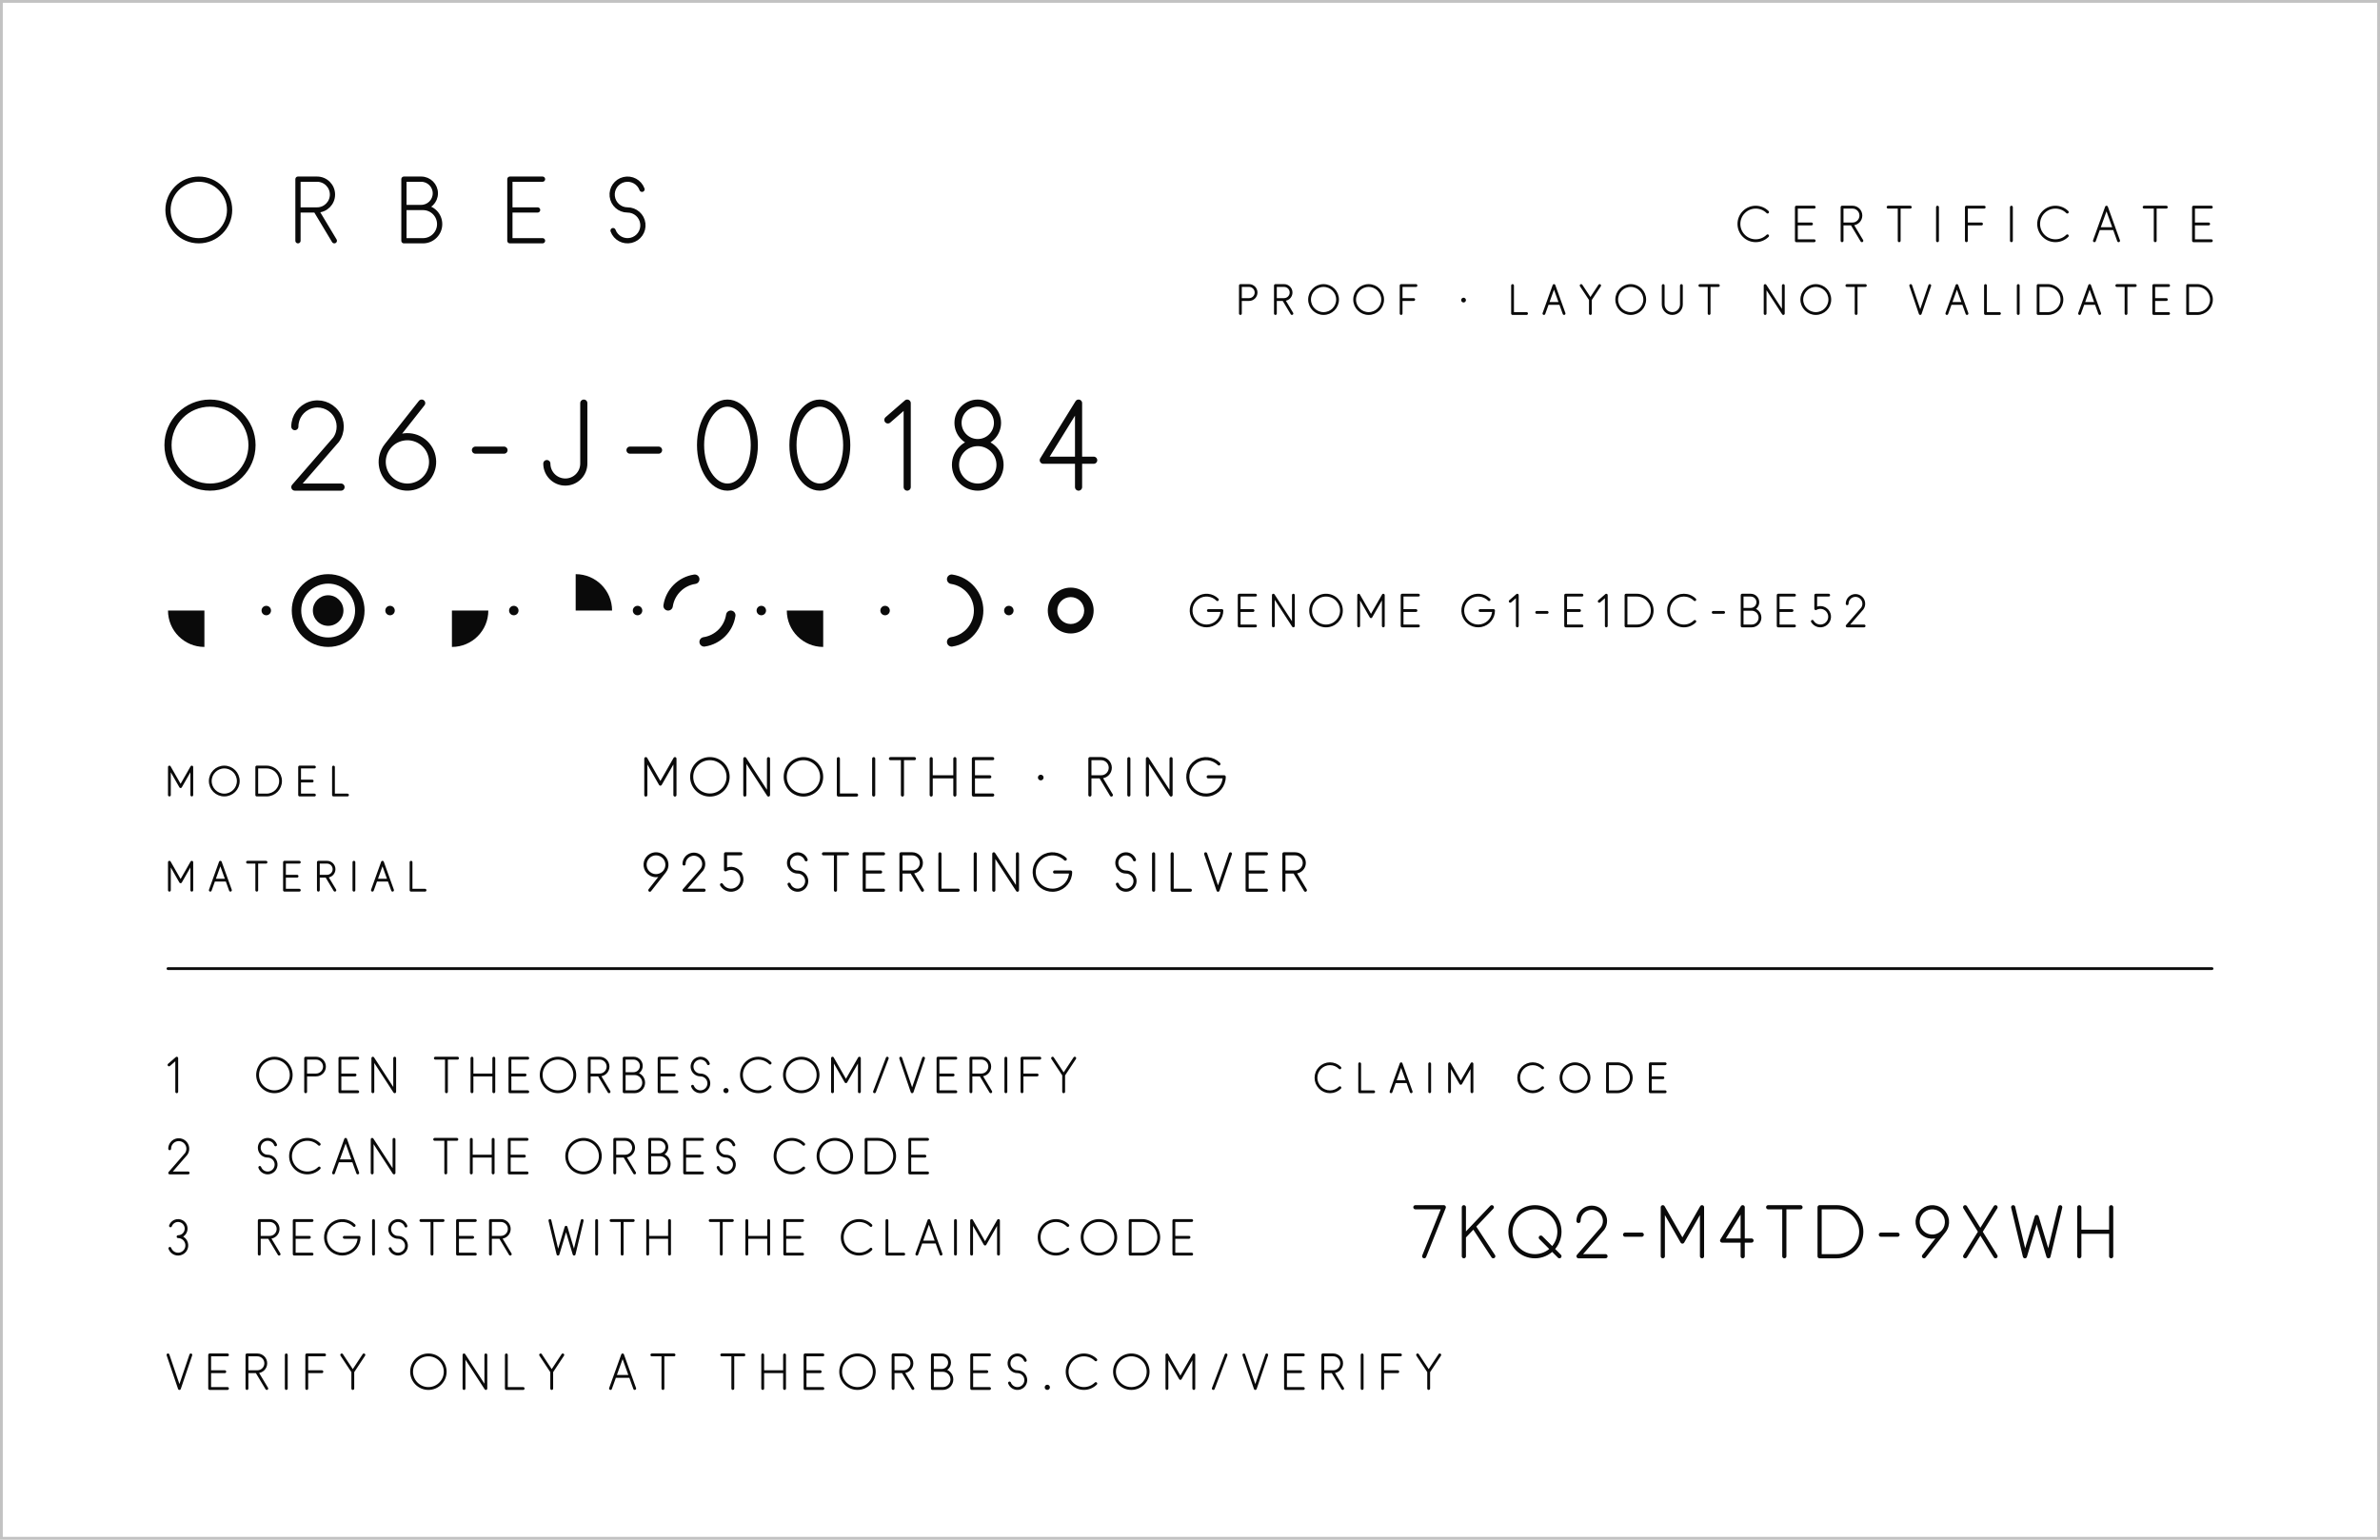
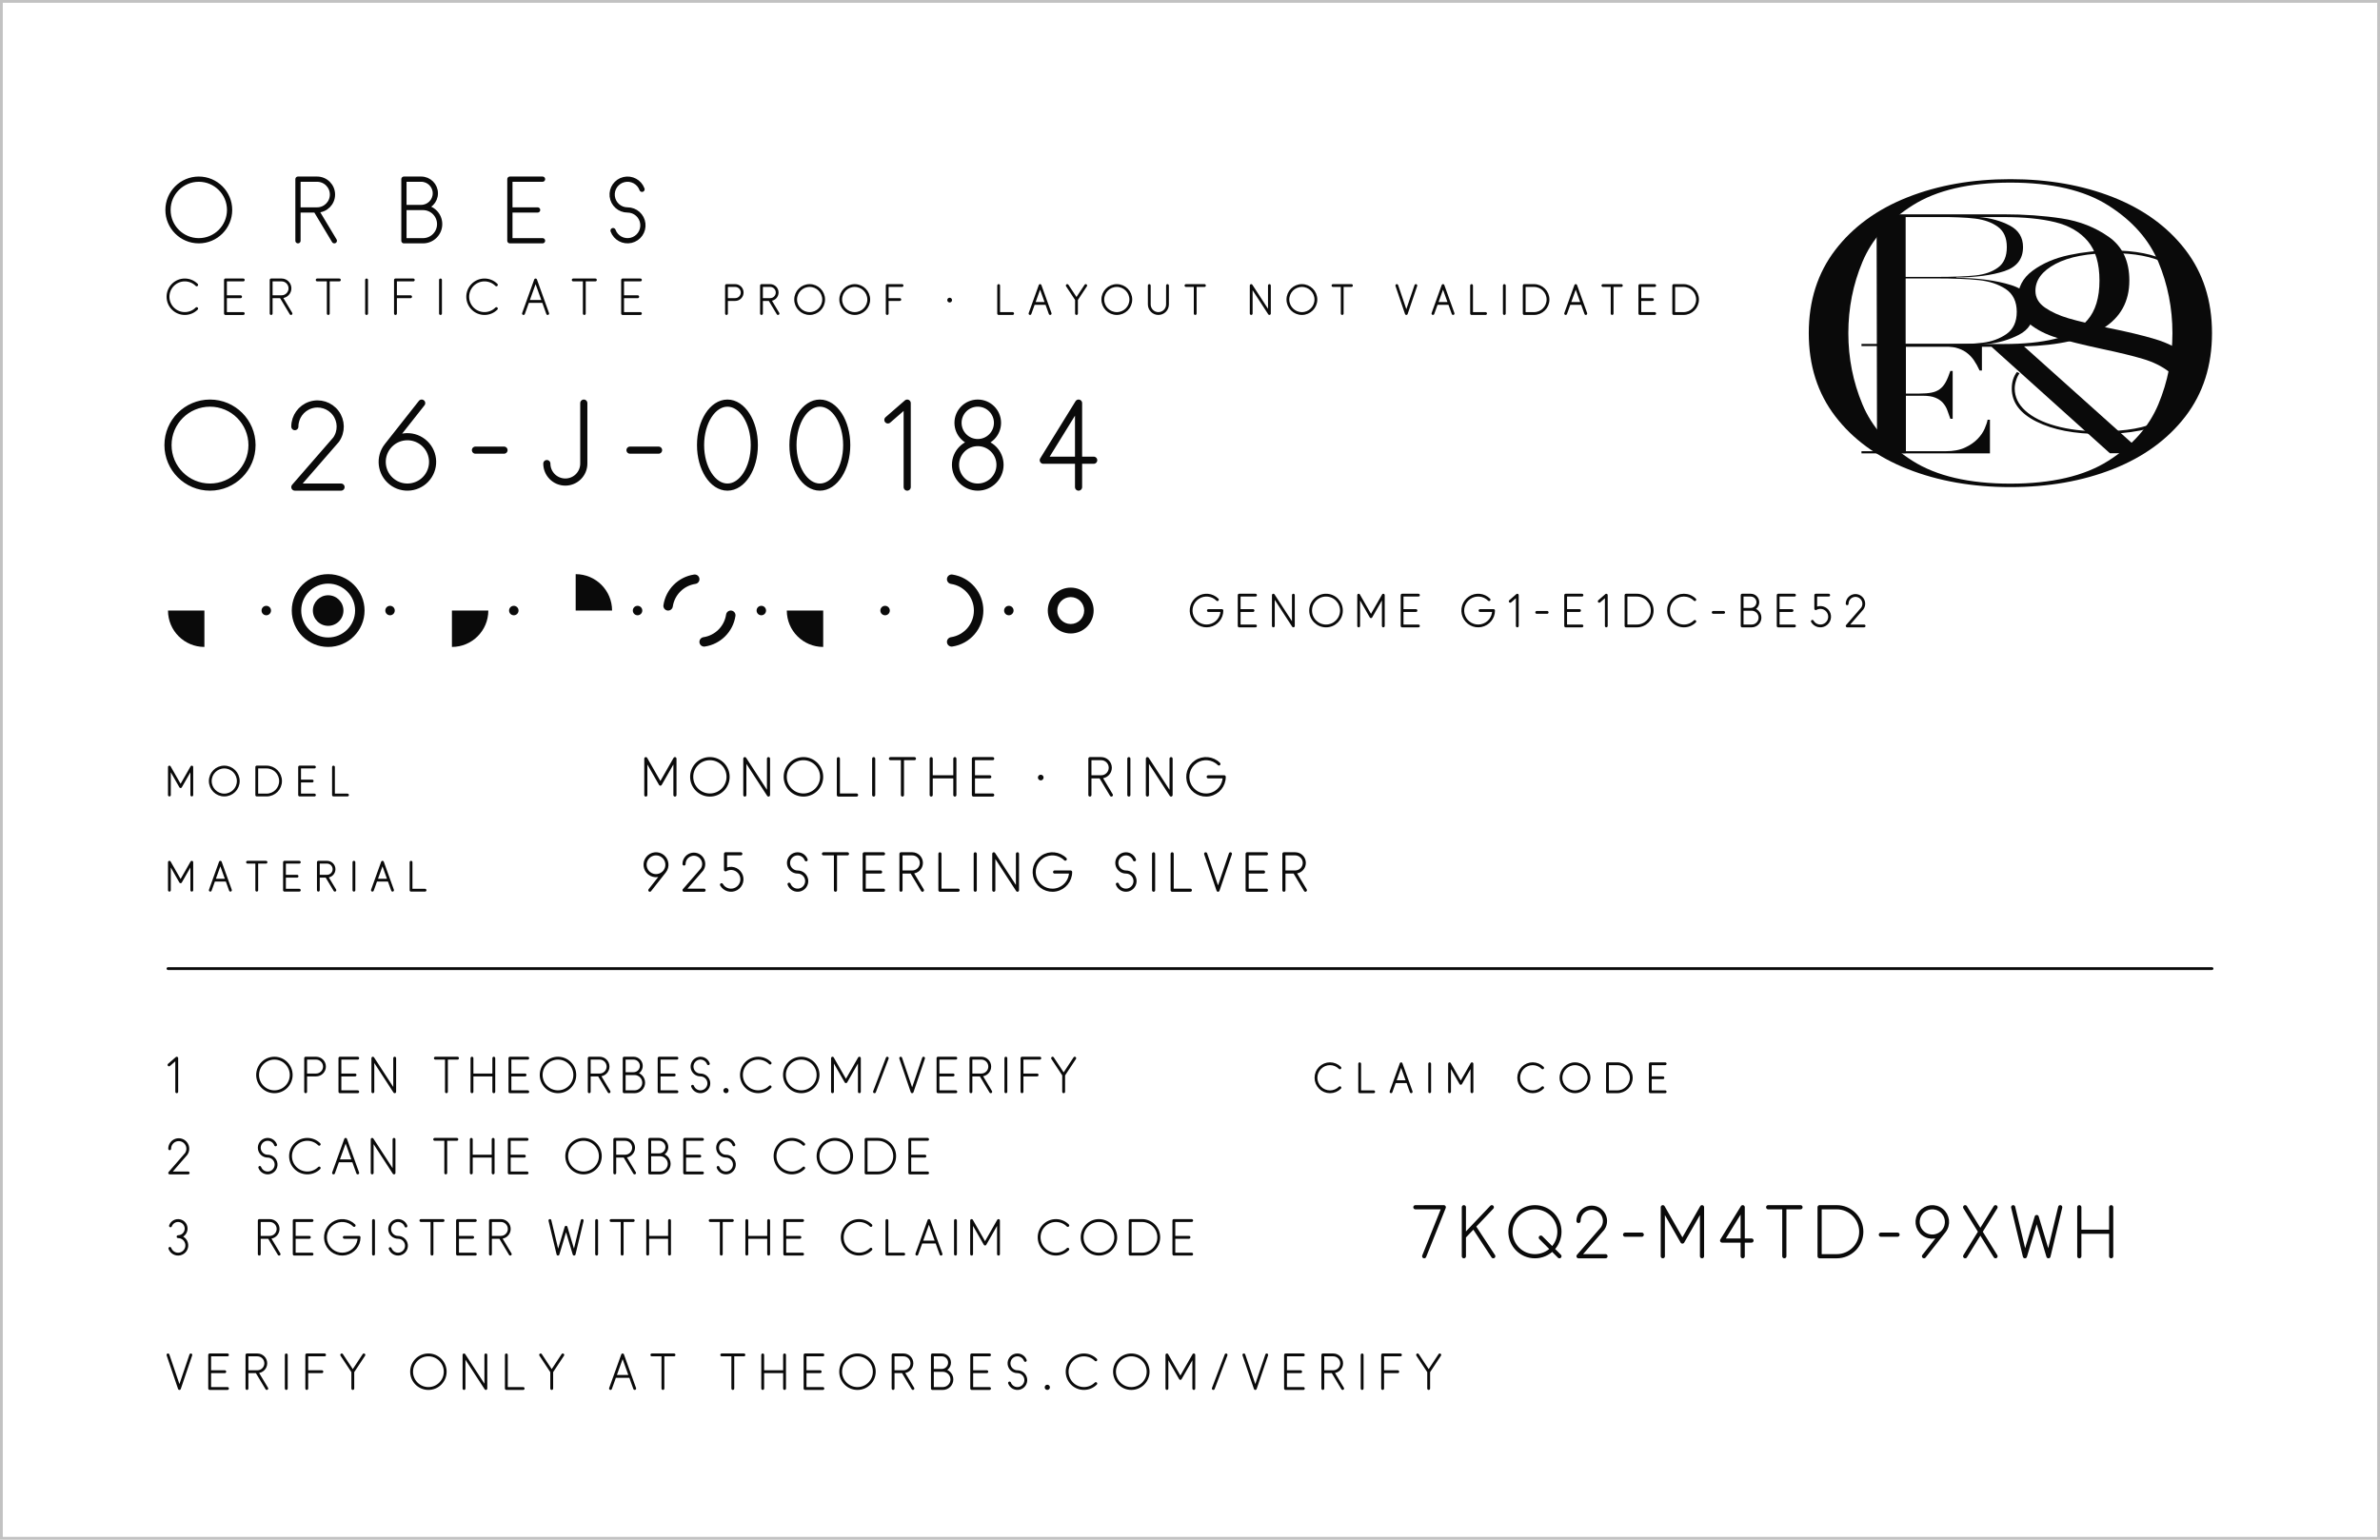
<svg xmlns="http://www.w3.org/2000/svg" width="85mm" height="55mm" viewBox="0 0 85 55">
  <rect data-layer="card" x="0.05" y="0.05" width="84.9" height="54.9" fill="#FFFFFF" stroke="#C2C2C2" stroke-width="0.1" />
  <g data-layer="genome" fill="#0A0A0A" transform="matrix(1.3 0 0 1.3 7.3 21.81)">
    <path d="M0 1A1 1 0 0 1 -1 0L0 0Z" />
    <path d="M1.7 -0.13A0.13 0.13 0 0 1 1.83 0A0.13 0.13 0 0 1 1.7 0.13A0.13 0.13 0 0 1 1.57 0A0.13 0.13 0 0 1 1.7 -0.13Z" />
    <path d="M3.4 -1A1 1 0 0 1 4.4 0A1 1 0 0 1 3.4 1A1 1 0 0 1 2.4 0A1 1 0 0 1 3.4 -1ZM3.4 -0.74A0.74 0.74 0 0 0 2.66 0A0.74 0.74 0 0 0 3.4 0.74A0.74 0.74 0 0 0 4.14 0A0.74 0.74 0 0 0 3.4 -0.74Z" />
    <path d="M3.4 -0.42A0.42 0.42 0 0 1 3.82 0A0.42 0.42 0 0 1 3.4 0.42A0.42 0.42 0 0 1 2.98 0A0.42 0.42 0 0 1 3.4 -0.42Z" />
    <path d="M5.1 -0.13A0.13 0.13 0 0 1 5.23 0A0.13 0.13 0 0 1 5.1 0.13A0.13 0.13 0 0 1 4.97 0A0.13 0.13 0 0 1 5.1 -0.13Z" />
    <path d="M7.8 0A1 1 0 0 1 6.8 1L6.8 0Z" />
    <path d="M8.5 -0.13A0.13 0.13 0 0 1 8.63 0A0.13 0.13 0 0 1 8.5 0.13A0.13 0.13 0 0 1 8.37 0A0.13 0.13 0 0 1 8.5 -0.13Z" />
    <path d="M10.2 -1A1 1 0 0 1 11.2 0L10.2 0Z" />
    <path d="M11.9 -0.13A0.13 0.13 0 0 1 12.03 0A0.13 0.13 0 0 1 11.9 0.13A0.13 0.13 0 0 1 11.77 0A0.13 0.13 0 0 1 11.9 -0.13Z" />
    <path d="M14.589 0.149A1 1 0 0 1 13.749 0.989A0.13 0.13 0 0 1 13.601 0.88A0.13 0.13 0 0 1 13.711 0.732A0.74 0.74 0 0 0 14.332 0.111A0.13 0.13 0 0 1 14.48 0.001A0.13 0.13 0 0 1 14.589 0.149Z" />
    <path d="M12.611 -0.149A1 1 0 0 1 13.451 -0.989A0.13 0.13 0 0 1 13.599 -0.88A0.13 0.13 0 0 1 13.489 -0.732A0.74 0.74 0 0 0 12.868 -0.111A0.13 0.13 0 0 1 12.72 -0.001A0.13 0.13 0 0 1 12.611 -0.149Z" />
    <path d="M15.3 -0.13A0.13 0.13 0 0 1 15.43 0A0.13 0.13 0 0 1 15.3 0.13A0.13 0.13 0 0 1 15.17 0A0.13 0.13 0 0 1 15.3 -0.13Z" />
    <path d="M17 1A1 1 0 0 1 16 0L17 0Z" />
    <path d="M18.7 -0.13A0.13 0.13 0 0 1 18.83 0A0.13 0.13 0 0 1 18.7 0.13A0.13 0.13 0 0 1 18.57 0A0.13 0.13 0 0 1 18.7 -0.13Z" />
    <path d="M20.549 -0.989A1 1 0 0 1 21.4 0A1 1 0 0 1 20.549 0.989A0.13 0.13 0 0 1 20.401 0.88A0.13 0.13 0 0 1 20.511 0.732A0.74 0.74 0 0 0 21.14 0A0.74 0.74 0 0 0 20.511 -0.732A0.13 0.13 0 0 1 20.401 -0.88A0.13 0.13 0 0 1 20.549 -0.989Z" />
    <path d="M22.1 -0.13A0.13 0.13 0 0 1 22.23 0A0.13 0.13 0 0 1 22.1 0.13A0.13 0.13 0 0 1 21.97 0A0.13 0.13 0 0 1 22.1 -0.13Z" />
    <path d="M23.8 -0.63A0.63 0.63 0 0 1 24.43 0A0.63 0.63 0 0 1 23.8 0.63A0.63 0.63 0 0 1 23.17 0A0.63 0.63 0 0 1 23.8 -0.63ZM23.8 -0.37A0.37 0.37 0 0 0 23.43 0A0.37 0.37 0 0 0 23.8 0.37A0.37 0.37 0 0 0 24.17 0A0.37 0.37 0 0 0 23.8 -0.37Z" />
  </g>
+   <g data-layer="monogram" fill="#0A0A0A">
+     <path d="M68.131 16.755C67.041 16.324 66.179 15.697 65.547 14.873C64.914 14.048 64.599 13.057 64.599 11.9C64.599 10.743 64.915 9.752 65.547 8.927C66.179 8.103 67.041 7.476 68.131 7.045C69.221 6.615 70.444 6.4 71.799 6.4C73.154 6.4 74.377 6.615 75.468 7.045C76.558 7.476 77.419 8.103 78.052 8.927C78.684 9.752 79 10.743 79 11.9C79 13.057 78.684 14.048 78.052 14.873C77.419 15.697 76.558 16.324 75.468 16.755C74.377 17.185 73.154 17.4 71.799 17.4C70.444 17.4 69.221 17.185 68.131 16.755ZM75.293 16.463C76.151 15.92 76.748 15.247 77.084 14.443C77.419 13.639 77.587 12.791 77.587 11.9C77.587 11.009 77.419 10.161 77.084 9.357C76.748 8.554 76.151 7.88 75.293 7.337C74.435 6.794 73.27 6.523 71.799 6.523C70.328 6.523 69.163 6.794 68.305 7.337C67.447 7.88 66.85 8.554 66.515 9.357C66.179 10.161 66.012 11.009 66.012 11.9C66.012 12.791 66.179 13.639 66.515 14.443C66.85 15.247 67.447 15.92 68.305 16.463C69.163 17.006 70.328 17.277 71.799 17.277C73.27 17.277 74.435 17.006 75.293 16.463Z" />
+     <path d="M75.352 16.19L71.125 12.387L68.059 12.387L68.059 16.19L67.037 16.19L67.021 7.656L71.558 7.656C72.301 7.656 72.993 7.705 73.633 7.803C74.273 7.9 74.835 8.122 75.321 8.467C75.806 8.812 76.048 9.331 76.048 10.021C76.048 11.517 74.794 12.301 72.286 12.374L76.544 16.19L75.352 16.19ZM68.059 7.754L68.059 12.289L71.559 12.289C72.281 12.289 72.89 12.228 73.386 12.106C73.882 11.984 74.271 11.759 74.555 11.43C74.839 11.101 74.981 10.631 74.981 10.022C74.981 9.412 74.841 8.943 74.563 8.614C74.284 8.285 73.897 8.059 73.401 7.937C72.906 7.815 72.292 7.754 71.559 7.754L68.059 7.754Z" />
+     <path d="M69.863 9.925C70.63 9.93 71.283 10.015 71.819 10.182C72.356 10.348 72.624 10.667 72.624 11.137C72.624 11.506 72.451 11.78 72.105 11.959C71.759 12.139 71.376 12.25 70.958 12.292C70.54 12.335 70.082 12.356 69.586 12.356L67.24 12.356L67.24 7.695L69.179 7.695C69.773 7.695 70.277 7.714 70.689 7.752C71.102 7.79 71.465 7.892 71.78 8.058C72.094 8.224 72.251 8.481 72.251 8.827C72.251 9.253 72.029 9.539 71.585 9.686C71.14 9.832 70.566 9.908 69.863 9.912L69.863 9.925ZM67.837 7.748L67.837 9.892L69.153 9.892C69.759 9.892 70.226 9.874 70.555 9.839C70.884 9.803 71.153 9.709 71.36 9.556C71.568 9.403 71.672 9.16 71.672 8.827C71.672 8.494 71.565 8.257 71.351 8.101C71.138 7.946 70.867 7.848 70.538 7.808C70.209 7.768 69.767 7.749 69.213 7.749L67.837 7.749ZM69.586 12.302C70.076 12.302 70.485 12.283 70.811 12.243C71.137 12.203 71.421 12.098 71.663 11.93C71.905 11.761 72.027 11.497 72.027 11.138C72.027 10.778 71.895 10.499 71.633 10.325C71.37 10.152 71.049 10.046 70.668 10.006C70.287 9.966 69.782 9.946 69.153 9.946L67.837 9.946L67.837 12.303L69.586 12.303Z" />
+     <path d="M66.481 16.118L67.316 16.118L67.316 12.363L66.481 12.363L66.481 12.286L70.783 12.286L70.783 13.236L70.7 13.236C70.635 13.093 70.565 12.968 70.49 12.86C70.414 12.752 70.324 12.66 70.219 12.585C70.114 12.51 69.988 12.455 69.843 12.418C69.698 12.381 69.522 12.363 69.317 12.363L68.068 12.363L68.068 14.059L68.557 14.059C68.722 14.059 68.863 14.048 68.978 14.026C69.094 14.005 69.193 13.963 69.275 13.903C69.358 13.843 69.428 13.76 69.486 13.656C69.544 13.552 69.6 13.417 69.655 13.252L69.738 13.252L69.738 14.96L69.655 14.96C69.62 14.854 69.584 14.751 69.546 14.652C69.509 14.553 69.456 14.466 69.388 14.389C69.32 14.312 69.23 14.251 69.117 14.205C69.004 14.159 68.858 14.137 68.677 14.137L68.068 14.137L68.068 16.118L69.49 16.118C69.765 16.118 69.995 16.075 70.178 15.989C70.361 15.904 70.51 15.801 70.625 15.682C70.741 15.563 70.826 15.439 70.881 15.311C70.936 15.183 70.972 15.077 70.986 14.993L71.069 14.993L71.069 16.196L66.481 16.196L66.481 16.119Z" />
+     <path d="M72.734 15.062C72.144 14.768 71.849 14.374 71.849 13.881C71.849 13.647 71.91 13.449 72.034 13.287L72.126 13.335C72.073 13.408 72.031 13.495 72.001 13.596C71.97 13.697 71.954 13.792 71.954 13.88C71.954 14.179 72.082 14.444 72.337 14.674C72.593 14.905 72.952 15.084 73.414 15.213C73.876 15.343 74.411 15.407 75.019 15.407C75.943 15.407 76.643 15.28 77.119 15.025C77.594 14.771 77.832 14.434 77.832 14.014C77.832 13.715 77.707 13.468 77.456 13.274C77.205 13.08 76.897 12.929 76.531 12.82C76.166 12.711 75.675 12.592 75.059 12.462C74.389 12.317 73.859 12.186 73.467 12.069C73.075 11.951 72.742 11.782 72.47 11.559C72.196 11.337 72.06 11.052 72.06 10.705C72.06 10.277 72.239 9.931 72.595 9.669C72.952 9.406 73.386 9.22 73.897 9.111C74.407 9.002 74.918 8.948 75.429 8.948C76.256 8.948 76.921 9.079 77.423 9.341C77.925 9.604 78.176 9.957 78.176 10.402C78.176 10.628 78.128 10.81 78.031 10.947L77.926 10.898C78.022 10.777 78.071 10.612 78.071 10.402C78.071 9.989 77.833 9.66 77.357 9.414C76.882 9.168 76.243 9.044 75.442 9.044C74.57 9.044 73.894 9.171 73.414 9.426C72.934 9.68 72.694 10.002 72.694 10.389C72.694 10.631 72.808 10.831 73.037 10.989C73.266 11.146 73.546 11.274 73.876 11.371C74.207 11.468 74.676 11.581 75.283 11.71C75.97 11.848 76.533 11.983 76.974 12.116C77.414 12.249 77.786 12.437 78.09 12.679C78.394 12.922 78.545 13.237 78.545 13.625C78.545 14.223 78.215 14.685 77.555 15.012C76.894 15.34 76.053 15.503 75.032 15.503C74.089 15.503 73.323 15.356 72.733 15.061Z" />
+   </g>
  <g data-layer="lettering" fill="none" stroke="#0A0A0A" stroke-linecap="round" stroke-linejoin="round">
    <path stroke-width="0.187" d="M6 7.5A1.1 1.1 0 0 1 7.1 6.4A1.1 1.1 0 0 1 8.2 7.5A1.1 1.1 0 0 1 7.1 8.6A1.1 1.1 0 0 1 6 7.5M10.642 8.6L10.642 6.4L11.324 6.4A0.55 0.55 0 0 1 11.874 6.95A0.55 0.55 0 0 1 11.324 7.5L10.642 7.5M11.28 7.5L11.94 8.6M14.426 8.6L14.426 6.4L15.042 6.4A0.506 0.506 0 0 1 15.548 6.906A0.506 0.506 0 0 1 15.042 7.412L14.426 7.412M14.426 7.412L15.108 7.412A0.594 0.594 0 0 1 15.702 8.006A0.594 0.594 0 0 1 15.108 8.6L14.426 8.6M19.376 6.4L18.21 6.4L18.21 8.6L19.376 8.6M18.21 7.5L19.2 7.5M22.929 6.762A0.55 0.55 0 0 0 22.285 6.415A0.55 0.55 0 0 0 21.866 7.014A0.55 0.55 0 0 0 22.412 7.5A0.55 0.55 0 0 1 22.958 7.986A0.55 0.55 0 0 1 22.539 8.585A0.55 0.55 0 0 1 21.895 8.238" />
-     <path stroke-width="0.102" d="M63.128 7.576A0.6 0.6 0 0 0 62.28 7.576A0.6 0.6 0 0 0 62.28 8.424A0.6 0.6 0 0 0 63.128 8.424M64.792 7.4L64.156 7.4L64.156 8.6L64.792 8.6M64.156 8L64.696 8M65.788 8.6L65.788 7.4L66.16 7.4A0.3 0.3 0 0 1 66.46 7.7A0.3 0.3 0 0 1 66.16 8L65.788 8M66.136 8L66.496 8.6M67.432 7.4L68.224 7.4M67.828 7.4L67.828 8.6M69.196 7.4L69.196 8.6M70.864 7.4L70.228 7.4L70.228 8.6M70.228 8L70.768 8M71.836 7.4L71.836 8.6M73.832 7.576A0.6 0.6 0 0 0 72.984 7.576A0.6 0.6 0 0 0 72.984 8.424A0.6 0.6 0 0 0 73.832 8.424M74.8 8.6L75.232 7.4L75.664 8.6M74.956 8.168L75.508 8.168M76.576 7.4L77.368 7.4M76.972 7.4L76.972 8.6M78.976 7.4L78.34 7.4L78.34 8.6L78.976 8.6M78.34 8L78.88 8" />
-     <path stroke-width="0.1" d="M44.3 11.2L44.3 10.2L44.61 10.2A0.25 0.25 0 0 1 44.86 10.45A0.25 0.25 0 0 1 44.61 10.7L44.3 10.7M45.55 11.2L45.55 10.2L45.86 10.2A0.25 0.25 0 0 1 46.11 10.45A0.25 0.25 0 0 1 45.86 10.7L45.55 10.7M45.84 10.7L46.14 11.2M46.77 10.7A0.5 0.5 0 0 1 47.27 10.2A0.5 0.5 0 0 1 47.77 10.7A0.5 0.5 0 0 1 47.27 11.2A0.5 0.5 0 0 1 46.77 10.7M48.38 10.7A0.5 0.5 0 0 1 48.88 10.2A0.5 0.5 0 0 1 49.38 10.7A0.5 0.5 0 0 1 48.88 11.2A0.5 0.5 0 0 1 48.38 10.7M50.57 10.2L50.04 10.2L50.04 11.2M50.04 10.7L50.49 10.7M52.235 10.72A0.035 0.035 0 0 1 52.27 10.685A0.035 0.035 0 0 1 52.305 10.72A0.035 0.035 0 0 1 52.27 10.755A0.035 0.035 0 0 1 52.235 10.72M54.02 10.2L54.02 11.2L54.52 11.2M55.14 11.2L55.5 10.2L55.86 11.2M55.27 10.84L55.73 10.84M56.47 10.2L56.8 10.7L57.13 10.2M56.8 10.7L56.8 11.2M57.74 10.7A0.5 0.5 0 0 1 58.24 10.2A0.5 0.5 0 0 1 58.74 10.7A0.5 0.5 0 0 1 58.24 11.2A0.5 0.5 0 0 1 57.74 10.7M59.4 10.2L59.4 10.875A0.325 0.325 0 0 0 59.725 11.2A0.325 0.325 0 0 0 60.05 10.875L60.05 10.2M60.71 10.2L61.37 10.2M61.04 10.2L61.04 11.2M63.04 11.2L63.04 10.2L63.69 11.2L63.69 10.2M64.35 10.7A0.5 0.5 0 0 1 64.85 10.2A0.5 0.5 0 0 1 65.35 10.7A0.5 0.5 0 0 1 64.85 11.2A0.5 0.5 0 0 1 64.35 10.7M65.96 10.2L66.62 10.2M66.29 10.2L66.29 11.2M68.24 10.2L68.58 11.2L68.92 10.2M69.53 11.2L69.89 10.2L70.25 11.2M69.66 10.84L70.12 10.84M70.91 10.2L70.91 11.2L71.41 11.2M72.08 10.2L72.08 11.2M72.79 10.2L72.79 11.2L73.14 11.2A0.5 0.5 0 0 0 73.64 10.7A0.5 0.5 0 0 0 73.14 10.2ZM74.27 11.2L74.63 10.2L74.99 11.2M74.4 10.84L74.86 10.84M75.6 10.2L76.26 10.2M75.93 10.2L75.93 11.2M77.45 10.2L76.92 10.2L76.92 11.2L77.45 11.2M76.92 10.7L77.37 10.7M78.13 10.2L78.13 11.2L78.48 11.2A0.5 0.5 0 0 0 78.98 10.7A0.5 0.5 0 0 0 78.48 10.2Z" />
+     <path stroke-width="0.102" d="M7.024 10.176A0.6 0.6 0 0 0 6.176 10.176A0.6 0.6 0 0 0 6.176 11.024A0.6 0.6 0 0 0 7.024 11.024M8.688 10L8.052 10L8.052 11.2L8.688 11.2M8.052 10.6L8.592 10.6M9.684 11.2L9.684 10L10.056 10A0.3 0.3 0 0 1 10.356 10.3A0.3 0.3 0 0 1 10.056 10.6L9.684 10.6M10.032 10.6L10.392 11.2M11.328 10L12.12 10M11.724 10L11.724 11.2M13.092 10L13.092 11.2M14.76 10L14.124 10L14.124 11.2M14.124 10.6L14.664 10.6M15.732 10L15.732 11.2M17.728 10.176A0.6 0.6 0 0 0 16.88 10.176A0.6 0.6 0 0 0 16.88 11.024A0.6 0.6 0 0 0 17.728 11.024M18.696 11.2L19.128 10L19.56 11.2M18.852 10.768L19.404 10.768M20.472 10L21.264 10M20.868 10L20.868 11.2M22.872 10L22.236 10L22.236 11.2L22.872 11.2M22.236 10.6L22.776 10.6" />
+     <path stroke-width="0.1" d="M25.946 11.2L25.946 10.2L26.256 10.2A0.25 0.25 0 0 1 26.506 10.45A0.25 0.25 0 0 1 26.256 10.7L25.946 10.7M27.196 11.2L27.196 10.2L27.506 10.2A0.25 0.25 0 0 1 27.756 10.45A0.25 0.25 0 0 1 27.506 10.7L27.196 10.7M27.486 10.7L27.786 11.2M28.416 10.7A0.5 0.5 0 0 1 28.916 10.2A0.5 0.5 0 0 1 29.416 10.7A0.5 0.5 0 0 1 28.916 11.2A0.5 0.5 0 0 1 28.416 10.7M30.026 10.7A0.5 0.5 0 0 1 30.526 10.2A0.5 0.5 0 0 1 31.026 10.7A0.5 0.5 0 0 1 30.526 11.2A0.5 0.5 0 0 1 30.026 10.7M32.216 10.2L31.686 10.2L31.686 11.2M31.686 10.7L32.136 10.7M33.881 10.72A0.035 0.035 0 0 1 33.916 10.685A0.035 0.035 0 0 1 33.951 10.72A0.035 0.035 0 0 1 33.916 10.755A0.035 0.035 0 0 1 33.881 10.72M35.666 10.2L35.666 11.2L36.166 11.2M36.786 11.2L37.146 10.2L37.506 11.2M36.916 10.84L37.376 10.84M38.116 10.2L38.446 10.7L38.776 10.2M38.446 10.7L38.446 11.2M39.386 10.7A0.5 0.5 0 0 1 39.886 10.2A0.5 0.5 0 0 1 40.386 10.7A0.5 0.5 0 0 1 39.886 11.2A0.5 0.5 0 0 1 39.386 10.7M41.046 10.2L41.046 10.875A0.325 0.325 0 0 0 41.371 11.2A0.325 0.325 0 0 0 41.696 10.875L41.696 10.2M42.356 10.2L43.016 10.2M42.686 10.2L42.686 11.2M44.686 11.2L44.686 10.2L45.336 11.2L45.336 10.2M45.996 10.7A0.5 0.5 0 0 1 46.496 10.2A0.5 0.5 0 0 1 46.996 10.7A0.5 0.5 0 0 1 46.496 11.2A0.5 0.5 0 0 1 45.996 10.7M47.606 10.2L48.266 10.2M47.936 10.2L47.936 11.2M49.886 10.2L50.226 11.2L50.566 10.2M51.176 11.2L51.536 10.2L51.896 11.2M51.306 10.84L51.766 10.84M52.556 10.2L52.556 11.2L53.056 11.2M53.726 10.2L53.726 11.2M54.436 10.2L54.436 11.2L54.786 11.2A0.5 0.5 0 0 0 55.286 10.7A0.5 0.5 0 0 0 54.786 10.2ZM55.916 11.2L56.276 10.2L56.636 11.2M56.046 10.84L56.506 10.84M57.246 10.2L57.906 10.2M57.576 10.2L57.576 11.2M59.096 10.2L58.566 10.2L58.566 11.2L59.096 11.2M58.566 10.7L59.016 10.7M59.776 10.2L59.776 11.2L60.126 11.2A0.5 0.5 0 0 0 60.626 10.7A0.5 0.5 0 0 0 60.126 10.2Z" />
    <path stroke-width="0.255" d="M6 15.9A1.5 1.5 0 0 1 7.5 14.4A1.5 1.5 0 0 1 9 15.9A1.5 1.5 0 0 1 7.5 17.4A1.5 1.5 0 0 1 6 15.9M10.53 15.24A0.81 0.81 0 0 1 11.085 14.471A0.81 0.81 0 0 1 11.99 14.756A0.81 0.81 0 0 1 12.004 15.705L10.53 17.4L12.18 17.4M15.06 14.4L13.843 15.943A0.9 0.9 0 0 0 13.993 17.207A0.9 0.9 0 0 0 15.257 17.057A0.9 0.9 0 0 0 15.107 15.793A0.9 0.9 0 0 0 13.843 15.943M16.98 16.08L18 16.08M20.85 14.4L20.85 16.56A0.66 0.66 0 0 1 20.19 17.22A0.66 0.66 0 0 1 19.53 16.56M22.5 16.08L23.52 16.08M25.02 15.9A0.96 1.5 0 0 1 25.98 14.4A0.96 1.5 0 0 1 26.94 15.9A0.96 1.5 0 0 1 25.98 17.4A0.96 1.5 0 0 1 25.02 15.9M28.32 15.9A0.96 1.5 0 0 1 29.28 14.4A0.96 1.5 0 0 1 30.24 15.9A0.96 1.5 0 0 1 29.28 17.4A0.96 1.5 0 0 1 28.32 15.9M31.71 15L32.4 14.4L32.4 17.4M34.215 15.105A0.705 0.705 0 0 1 34.92 14.4A0.705 0.705 0 0 1 35.625 15.105A0.705 0.705 0 0 1 34.92 15.81A0.705 0.705 0 0 1 34.215 15.105M34.125 16.605A0.795 0.795 0 0 1 34.92 15.81A0.795 0.795 0 0 1 35.715 16.605A0.795 0.795 0 0 1 34.92 17.4A0.795 0.795 0 0 1 34.125 16.605M38.52 17.4L38.52 14.4L37.26 16.44L39.06 16.44" />
    <path stroke-width="0.1" d="M43.479 21.421A0.55 0.55 0 0 0 42.784 21.353A0.55 0.55 0 0 0 42.582 22.02A0.55 0.55 0 0 0 43.197 22.349A0.55 0.55 0 0 0 43.64 21.81L43.156 21.81M44.839 21.26L44.256 21.26L44.256 22.36L44.839 22.36M44.256 21.81L44.751 21.81M45.477 22.36L45.477 21.26L46.192 22.36L46.192 21.26M46.808 21.81A0.55 0.55 0 0 1 47.358 21.26A0.55 0.55 0 0 1 47.908 21.81A0.55 0.55 0 0 1 47.358 22.36A0.55 0.55 0 0 1 46.808 21.81M48.524 22.36L48.524 21.26L48.964 22.03L49.404 21.26L49.404 22.36M50.658 21.26L50.075 21.26L50.075 22.36L50.658 22.36M50.075 21.81L50.57 21.81M53.181 21.421A0.55 0.55 0 0 0 52.486 21.353A0.55 0.55 0 0 0 52.284 22.02A0.55 0.55 0 0 0 52.899 22.349A0.55 0.55 0 0 0 53.342 21.81L52.858 21.81M53.936 21.48L54.189 21.26L54.189 22.36M54.882 21.876L55.256 21.876M56.499 21.26L55.916 21.26L55.916 22.36L56.499 22.36M55.916 21.81L56.411 21.81M57.115 21.48L57.368 21.26L57.368 22.36M58.072 21.26L58.072 22.36L58.457 22.36A0.55 0.55 0 0 0 59.007 21.81A0.55 0.55 0 0 0 58.457 21.26ZM60.529 21.421A0.55 0.55 0 0 0 59.751 21.421A0.55 0.55 0 0 0 59.751 22.199A0.55 0.55 0 0 0 60.529 22.199M61.185 21.876L61.559 21.876M62.219 22.36L62.219 21.26L62.527 21.26A0.253 0.253 0 0 1 62.78 21.513A0.253 0.253 0 0 1 62.527 21.766L62.219 21.766M62.219 21.766L62.56 21.766A0.297 0.297 0 0 1 62.857 22.063A0.297 0.297 0 0 1 62.56 22.36L62.219 22.36M64.089 21.26L63.506 21.26L63.506 22.36L64.089 22.36M63.506 21.81L64.001 21.81M65.31 21.26L64.848 21.26L64.848 21.744A0.33 0.33 0 0 1 65.299 21.865A0.33 0.33 0 0 1 65.178 22.316A0.33 0.33 0 0 1 64.727 22.195M65.97 21.568A0.297 0.297 0 0 1 66.174 21.286A0.297 0.297 0 0 1 66.505 21.391A0.297 0.297 0 0 1 66.51 21.738L65.97 22.36L66.575 22.36" />
    <path stroke-width="0.1" d="M6.05 28.4L6.05 27.4L6.45 28.1L6.85 27.4L6.85 28.4M7.51 27.9A0.5 0.5 0 0 1 8.01 27.4A0.5 0.5 0 0 1 8.51 27.9A0.5 0.5 0 0 1 8.01 28.4A0.5 0.5 0 0 1 7.51 27.9M9.17 27.4L9.17 28.4L9.52 28.4A0.5 0.5 0 0 0 10.02 27.9A0.5 0.5 0 0 0 9.52 27.4ZM11.23 27.4L10.7 27.4L10.7 28.4L11.23 28.4M10.7 27.9L11.15 27.9M11.91 27.4L11.91 28.4L12.41 28.4" />
    <path stroke-width="0.111" d="M23.065 28.4L23.065 27.1L23.585 28.01L24.105 27.1L24.105 28.4M24.703 27.75A0.65 0.65 0 0 1 25.353 27.1A0.65 0.65 0 0 1 26.003 27.75A0.65 0.65 0 0 1 25.353 28.4A0.65 0.65 0 0 1 24.703 27.75M26.601 28.4L26.601 27.1L27.446 28.4L27.446 27.1M28.044 27.75A0.65 0.65 0 0 1 28.694 27.1A0.65 0.65 0 0 1 29.344 27.75A0.65 0.65 0 0 1 28.694 28.4A0.65 0.65 0 0 1 28.044 27.75M29.942 27.1L29.942 28.4L30.592 28.4M31.203 27.1L31.203 28.4M31.801 27.1L32.659 27.1M32.23 27.1L32.23 28.4M33.257 27.1L33.257 28.4M34.102 27.1L34.102 28.4M33.257 27.75L34.102 27.75M35.454 27.1L34.765 27.1L34.765 28.4L35.454 28.4M34.765 27.75L35.35 27.75M37.124 27.776A0.046 0.046 0 0 1 37.17 27.73A0.046 0.046 0 0 1 37.215 27.776A0.046 0.046 0 0 1 37.17 27.821A0.046 0.046 0 0 1 37.124 27.776M38.925 28.4L38.925 27.1L39.328 27.1A0.325 0.325 0 0 1 39.653 27.425A0.325 0.325 0 0 1 39.328 27.75L38.925 27.75M39.302 27.75L39.692 28.4M40.316 27.1L40.316 28.4M40.979 28.4L40.979 27.1L41.824 28.4L41.824 27.1M43.532 27.29A0.65 0.65 0 0 0 42.711 27.21A0.65 0.65 0 0 0 42.471 27.999A0.65 0.65 0 0 0 43.199 28.388A0.65 0.65 0 0 0 43.722 27.75L43.15 27.75" />
    <path stroke-width="0.1" d="M6.05 31.8L6.05 30.8L6.45 31.5L6.85 30.8L6.85 31.8M7.51 31.8L7.87 30.8L8.23 31.8M7.64 31.44L8.1 31.44M8.84 30.8L9.5 30.8M9.17 30.8L9.17 31.8M10.69 30.8L10.16 30.8L10.16 31.8L10.69 31.8M10.16 31.3L10.61 31.3M11.37 31.8L11.37 30.8L11.68 30.8A0.25 0.25 0 0 1 11.93 31.05A0.25 0.25 0 0 1 11.68 31.3L11.37 31.3M11.66 31.3L11.96 31.8M12.64 30.8L12.64 31.8M13.3 31.8L13.66 30.8L14.02 31.8M13.43 31.44L13.89 31.44M14.68 30.8L14.68 31.8L15.18 31.8" />
    <path stroke-width="0.111" d="M23.208 31.8L23.735 31.132A0.39 0.39 0 0 0 23.671 30.584A0.39 0.39 0 0 0 23.123 30.648A0.39 0.39 0 0 0 23.187 31.196A0.39 0.39 0 0 0 23.735 31.132M24.43 30.864A0.351 0.351 0 0 1 24.671 30.531A0.351 0.351 0 0 1 25.063 30.654A0.351 0.351 0 0 1 25.069 31.065L24.43 31.8L25.145 31.8M26.458 30.5L25.912 30.5L25.912 31.072A0.39 0.39 0 0 1 26.445 31.215A0.39 0.39 0 0 1 26.302 31.748A0.39 0.39 0 0 1 25.769 31.605M28.791 30.714A0.325 0.325 0 0 0 28.411 30.509A0.325 0.325 0 0 0 28.163 30.863A0.325 0.325 0 0 0 28.486 31.15A0.325 0.325 0 0 1 28.809 31.437A0.325 0.325 0 0 1 28.561 31.791A0.325 0.325 0 0 1 28.181 31.586M29.409 30.5L30.267 30.5M29.838 30.5L29.838 31.8M31.554 30.5L30.865 30.5L30.865 31.8L31.554 31.8M30.865 31.15L31.45 31.15M32.178 31.8L32.178 30.5L32.581 30.5A0.325 0.325 0 0 1 32.906 30.825A0.325 0.325 0 0 1 32.581 31.15L32.178 31.15M32.555 31.15L32.945 31.8M33.569 30.5L33.569 31.8L34.219 31.8M34.83 30.5L34.83 31.8M35.493 31.8L35.493 30.5L36.338 31.8L36.338 30.5M38.046 30.69A0.65 0.65 0 0 0 37.225 30.61A0.65 0.65 0 0 0 36.985 31.399A0.65 0.65 0 0 0 37.713 31.788A0.65 0.65 0 0 0 38.236 31.15L37.664 31.15M40.517 30.714A0.325 0.325 0 0 0 40.137 30.509A0.325 0.325 0 0 0 39.889 30.863A0.325 0.325 0 0 0 40.212 31.15A0.325 0.325 0 0 1 40.535 31.437A0.325 0.325 0 0 1 40.287 31.791A0.325 0.325 0 0 1 39.907 31.586M41.2 30.5L41.2 31.8M41.863 30.5L41.863 31.8L42.513 31.8M43.059 30.5L43.501 31.8L43.943 30.5M45.23 30.5L44.541 30.5L44.541 31.8L45.23 31.8M44.541 31.15L45.126 31.15M45.854 31.8L45.854 30.5L46.257 30.5A0.325 0.325 0 0 1 46.582 30.825A0.325 0.325 0 0 1 46.257 31.15L45.854 31.15M46.231 31.15L46.621 31.8" />
    <path stroke-width="0.1" d="M6 34.6L79 34.6" />
    <path stroke-width="0.102" d="M6.036 38.04L6.312 37.8L6.312 39" />
    <path stroke-width="0.102" d="M9.2 38.4A0.6 0.6 0 0 1 9.8 37.8A0.6 0.6 0 0 1 10.4 38.4A0.6 0.6 0 0 1 9.8 39A0.6 0.6 0 0 1 9.2 38.4M10.916 39L10.916 37.8L11.288 37.8A0.3 0.3 0 0 1 11.588 38.1A0.3 0.3 0 0 1 11.288 38.4L10.916 38.4M12.776 37.8L12.14 37.8L12.14 39L12.776 39M12.14 38.4L12.68 38.4M13.316 39L13.316 37.8L14.096 39L14.096 37.8M15.548 37.8L16.34 37.8M15.944 37.8L15.944 39M16.856 37.8L16.856 39M17.636 37.8L17.636 39M16.856 38.4L17.636 38.4M18.848 37.8L18.212 37.8L18.212 39L18.848 39M18.212 38.4L18.752 38.4M19.328 38.4A0.6 0.6 0 0 1 19.928 37.8A0.6 0.6 0 0 1 20.528 38.4A0.6 0.6 0 0 1 19.928 39A0.6 0.6 0 0 1 19.328 38.4M21.044 39L21.044 37.8L21.416 37.8A0.3 0.3 0 0 1 21.716 38.1A0.3 0.3 0 0 1 21.416 38.4L21.044 38.4M21.392 38.4L21.752 39M22.292 39L22.292 37.8L22.628 37.8A0.276 0.276 0 0 1 22.904 38.076A0.276 0.276 0 0 1 22.628 38.352L22.292 38.352M22.292 38.352L22.664 38.352A0.324 0.324 0 0 1 22.988 38.676A0.324 0.324 0 0 1 22.664 39L22.292 39M24.176 37.8L23.54 37.8L23.54 39L24.176 39M23.54 38.4L24.08 38.4M25.298 37.997A0.3 0.3 0 0 0 24.947 37.808A0.3 0.3 0 0 0 24.718 38.135A0.3 0.3 0 0 0 25.016 38.4A0.3 0.3 0 0 1 25.314 38.665A0.3 0.3 0 0 1 25.085 38.992A0.3 0.3 0 0 1 24.734 38.803M25.886 38.958A0.042 0.042 0 0 1 25.928 38.916A0.042 0.042 0 0 1 25.97 38.958A0.042 0.042 0 0 1 25.928 39A0.042 0.042 0 0 1 25.886 38.958M27.504 37.976A0.6 0.6 0 0 0 26.656 37.976A0.6 0.6 0 0 0 26.656 38.824A0.6 0.6 0 0 0 27.504 38.824M28.016 38.4A0.6 0.6 0 0 1 28.616 37.8A0.6 0.6 0 0 1 29.216 38.4A0.6 0.6 0 0 1 28.616 39A0.6 0.6 0 0 1 28.016 38.4M29.732 39L29.732 37.8L30.212 38.64L30.692 37.8L30.692 39M31.232 39L31.688 37.8M32.168 37.8L32.576 39L32.984 37.8M34.136 37.8L33.5 37.8L33.5 39L34.136 39M33.5 38.4L34.04 38.4M34.676 39L34.676 37.8L35.048 37.8A0.3 0.3 0 0 1 35.348 38.1A0.3 0.3 0 0 1 35.048 38.4L34.676 38.4M35.024 38.4L35.384 39M35.924 37.8L35.924 39M37.136 37.8L36.5 37.8L36.5 39M36.5 38.4L37.04 38.4M37.592 37.8L37.988 38.4L38.384 37.8M37.988 38.4L37.988 39" />
    <path stroke-width="0.102" d="M6.06 41.036A0.324 0.324 0 0 1 6.282 40.728A0.324 0.324 0 0 1 6.644 40.843A0.324 0.324 0 0 1 6.649 41.222L6.06 41.9L6.72 41.9" />
    <path stroke-width="0.102" d="M9.842 40.897A0.3 0.3 0 0 0 9.491 40.708A0.3 0.3 0 0 0 9.262 41.035A0.3 0.3 0 0 0 9.56 41.3A0.3 0.3 0 0 1 9.858 41.565A0.3 0.3 0 0 1 9.629 41.892A0.3 0.3 0 0 1 9.278 41.703M11.4 40.876A0.6 0.6 0 0 0 10.552 40.876A0.6 0.6 0 0 0 10.552 41.724A0.6 0.6 0 0 0 11.4 41.724M11.912 41.9L12.344 40.7L12.776 41.9M12.068 41.468L12.62 41.468M13.292 41.9L13.292 40.7L14.072 41.9L14.072 40.7M15.524 40.7L16.316 40.7M15.92 40.7L15.92 41.9M16.832 40.7L16.832 41.9M17.612 40.7L17.612 41.9M16.832 41.3L17.612 41.3M18.824 40.7L18.188 40.7L18.188 41.9L18.824 41.9M18.188 41.3L18.728 41.3M20.24 41.3A0.6 0.6 0 0 1 20.84 40.7A0.6 0.6 0 0 1 21.44 41.3A0.6 0.6 0 0 1 20.84 41.9A0.6 0.6 0 0 1 20.24 41.3M21.956 41.9L21.956 40.7L22.328 40.7A0.3 0.3 0 0 1 22.628 41A0.3 0.3 0 0 1 22.328 41.3L21.956 41.3M22.304 41.3L22.664 41.9M23.204 41.9L23.204 40.7L23.54 40.7A0.276 0.276 0 0 1 23.816 40.976A0.276 0.276 0 0 1 23.54 41.252L23.204 41.252M23.204 41.252L23.576 41.252A0.324 0.324 0 0 1 23.9 41.576A0.324 0.324 0 0 1 23.576 41.9L23.204 41.9M25.088 40.7L24.452 40.7L24.452 41.9L25.088 41.9M24.452 41.3L24.992 41.3M26.21 40.897A0.3 0.3 0 0 0 25.859 40.708A0.3 0.3 0 0 0 25.63 41.035A0.3 0.3 0 0 0 25.928 41.3A0.3 0.3 0 0 1 26.226 41.565A0.3 0.3 0 0 1 25.997 41.892A0.3 0.3 0 0 1 25.646 41.703M28.704 40.876A0.6 0.6 0 0 0 27.856 40.876A0.6 0.6 0 0 0 27.856 41.724A0.6 0.6 0 0 0 28.704 41.724M29.216 41.3A0.6 0.6 0 0 1 29.816 40.7A0.6 0.6 0 0 1 30.416 41.3A0.6 0.6 0 0 1 29.816 41.9A0.6 0.6 0 0 1 29.216 41.3M30.932 40.7L30.932 41.9L31.352 41.9A0.6 0.6 0 0 0 31.952 41.3A0.6 0.6 0 0 0 31.352 40.7ZM33.128 40.7L32.492 40.7L32.492 41.9L33.128 41.9M32.492 41.3L33.032 41.3" />
    <path stroke-width="0.102" d="M6.089 43.789A0.288 0.288 0 0 1 6.426 43.608A0.288 0.288 0 0 1 6.646 43.921A0.288 0.288 0 0 1 6.36 44.176A0.312 0.312 0 0 1 6.67 44.452A0.312 0.312 0 0 1 6.432 44.792A0.312 0.312 0 0 1 6.067 44.595" />
    <path stroke-width="0.102" d="M9.26 44.8L9.26 43.6L9.632 43.6A0.3 0.3 0 0 1 9.932 43.9A0.3 0.3 0 0 1 9.632 44.2L9.26 44.2M9.608 44.2L9.968 44.8M11.144 43.6L10.508 43.6L10.508 44.8L11.144 44.8M10.508 44.2L11.048 44.2M12.648 43.776A0.6 0.6 0 0 0 11.891 43.701A0.6 0.6 0 0 0 11.67 44.43A0.6 0.6 0 0 0 12.341 44.788A0.6 0.6 0 0 0 12.824 44.2L12.296 44.2M13.34 43.6L13.34 44.8M14.498 43.797A0.3 0.3 0 0 0 14.147 43.608A0.3 0.3 0 0 0 13.918 43.935A0.3 0.3 0 0 0 14.216 44.2A0.3 0.3 0 0 1 14.514 44.465A0.3 0.3 0 0 1 14.285 44.792A0.3 0.3 0 0 1 13.934 44.603M15.032 43.6L15.824 43.6M15.428 43.6L15.428 44.8M16.976 43.6L16.34 43.6L16.34 44.8L16.976 44.8M16.34 44.2L16.88 44.2M17.516 44.8L17.516 43.6L17.888 43.6A0.3 0.3 0 0 1 18.188 43.9A0.3 0.3 0 0 1 17.888 44.2L17.516 44.2M17.864 44.2L18.224 44.8M19.64 43.6L19.928 44.8L20.216 43.84L20.504 44.8L20.792 43.6M21.308 43.6L21.308 44.8M21.824 43.6L22.616 43.6M22.22 43.6L22.22 44.8M23.132 43.6L23.132 44.8M23.912 43.6L23.912 44.8M23.132 44.2L23.912 44.2M25.364 43.6L26.156 43.6M25.76 43.6L25.76 44.8M26.672 43.6L26.672 44.8M27.452 43.6L27.452 44.8M26.672 44.2L27.452 44.2M28.664 43.6L28.028 43.6L28.028 44.8L28.664 44.8M28.028 44.2L28.568 44.2M31.104 43.776A0.6 0.6 0 0 0 30.256 43.776A0.6 0.6 0 0 0 30.256 44.624A0.6 0.6 0 0 0 31.104 44.624M31.676 43.6L31.676 44.8L32.276 44.8M32.744 44.8L33.176 43.6L33.608 44.8M32.9 44.368L33.452 44.368M34.124 43.6L34.124 44.8M34.7 44.8L34.7 43.6L35.18 44.44L35.66 43.6L35.66 44.8M38.136 43.776A0.6 0.6 0 0 0 37.288 43.776A0.6 0.6 0 0 0 37.288 44.624A0.6 0.6 0 0 0 38.136 44.624M38.648 44.2A0.6 0.6 0 0 1 39.248 43.6A0.6 0.6 0 0 1 39.848 44.2A0.6 0.6 0 0 1 39.248 44.8A0.6 0.6 0 0 1 38.648 44.2M40.364 43.6L40.364 44.8L40.784 44.8A0.6 0.6 0 0 0 41.384 44.2A0.6 0.6 0 0 0 40.784 43.6ZM42.56 43.6L41.924 43.6L41.924 44.8L42.56 44.8M41.924 44.2L42.464 44.2" />
    <path stroke-width="0.102" d="M6 48.4L6.408 49.6L6.816 48.4M8.124 48.4L7.488 48.4L7.488 49.6L8.124 49.6M7.488 49L8.028 49M8.82 49.6L8.82 48.4L9.192 48.4A0.3 0.3 0 0 1 9.492 48.7A0.3 0.3 0 0 1 9.192 49L8.82 49M9.168 49L9.528 49.6M10.224 48.4L10.224 49.6M11.592 48.4L10.956 48.4L10.956 49.6M10.956 49L11.496 49M12.204 48.4L12.6 49L12.996 48.4M12.6 49L12.6 49.6M14.7 49A0.6 0.6 0 0 1 15.3 48.4A0.6 0.6 0 0 1 15.9 49A0.6 0.6 0 0 1 15.3 49.6A0.6 0.6 0 0 1 14.7 49M16.572 49.6L16.572 48.4L17.352 49.6L17.352 48.4M18.084 48.4L18.084 49.6L18.684 49.6M19.308 48.4L19.704 49L20.1 48.4M19.704 49L19.704 49.6M21.804 49.6L22.236 48.4L22.668 49.6M21.96 49.168L22.512 49.168M23.28 48.4L24.072 48.4M23.676 48.4L23.676 49.6M25.776 48.4L26.568 48.4M26.172 48.4L26.172 49.6M27.24 48.4L27.24 49.6M28.02 48.4L28.02 49.6M27.24 49L28.02 49M29.388 48.4L28.752 48.4L28.752 49.6L29.388 49.6M28.752 49L29.292 49M30.024 49A0.6 0.6 0 0 1 30.624 48.4A0.6 0.6 0 0 1 31.224 49A0.6 0.6 0 0 1 30.624 49.6A0.6 0.6 0 0 1 30.024 49M31.896 49.6L31.896 48.4L32.268 48.4A0.3 0.3 0 0 1 32.568 48.7A0.3 0.3 0 0 1 32.268 49L31.896 49M32.244 49L32.604 49.6M33.3 49.6L33.3 48.4L33.636 48.4A0.276 0.276 0 0 1 33.912 48.676A0.276 0.276 0 0 1 33.636 48.952L33.3 48.952M33.3 48.952L33.672 48.952A0.324 0.324 0 0 1 33.996 49.276A0.324 0.324 0 0 1 33.672 49.6L33.3 49.6M35.34 48.4L34.704 48.4L34.704 49.6L35.34 49.6M34.704 49L35.244 49M36.618 48.597A0.3 0.3 0 0 0 36.267 48.408A0.3 0.3 0 0 0 36.038 48.735A0.3 0.3 0 0 0 36.336 49A0.3 0.3 0 0 1 36.634 49.265A0.3 0.3 0 0 1 36.405 49.592A0.3 0.3 0 0 1 36.054 49.403M37.362 49.558A0.042 0.042 0 0 1 37.404 49.516A0.042 0.042 0 0 1 37.446 49.558A0.042 0.042 0 0 1 37.404 49.6A0.042 0.042 0 0 1 37.362 49.558M39.136 48.576A0.6 0.6 0 0 0 38.288 48.576A0.6 0.6 0 0 0 38.288 49.424A0.6 0.6 0 0 0 39.136 49.424M39.804 49A0.6 0.6 0 0 1 40.404 48.4A0.6 0.6 0 0 1 41.004 49A0.6 0.6 0 0 1 40.404 49.6A0.6 0.6 0 0 1 39.804 49M41.676 49.6L41.676 48.4L42.156 49.24L42.636 48.4L42.636 49.6M43.332 49.6L43.788 48.4M44.424 48.4L44.832 49.6L45.24 48.4M46.548 48.4L45.912 48.4L45.912 49.6L46.548 49.6M45.912 49L46.452 49M47.244 49.6L47.244 48.4L47.616 48.4A0.3 0.3 0 0 1 47.916 48.7A0.3 0.3 0 0 1 47.616 49L47.244 49M47.592 49L47.952 49.6M48.648 48.4L48.648 49.6M50.016 48.4L49.38 48.4L49.38 49.6M49.38 49L49.92 49M50.628 48.4L51.024 49L51.42 48.4M51.024 49L51.024 49.6" />
    <path stroke-width="0.1" d="M47.854 38.146A0.5 0.5 0 0 0 47.146 38.146A0.5 0.5 0 0 0 47.146 38.854A0.5 0.5 0 0 0 47.854 38.854M48.56 38L48.56 39L49.06 39M49.68 39L50.04 38L50.4 39M49.81 38.64L50.27 38.64M51.06 38L51.06 39M51.77 39L51.77 38L52.17 38.7L52.57 38L52.57 39M55.094 38.146A0.5 0.5 0 0 0 54.386 38.146A0.5 0.5 0 0 0 54.386 38.854A0.5 0.5 0 0 0 55.094 38.854M55.75 38.5A0.5 0.5 0 0 1 56.25 38A0.5 0.5 0 0 1 56.75 38.5A0.5 0.5 0 0 1 56.25 39A0.5 0.5 0 0 1 55.75 38.5M57.41 38L57.41 39L57.76 39A0.5 0.5 0 0 0 58.26 38.5A0.5 0.5 0 0 0 57.76 38ZM59.47 38L58.94 38L58.94 39L59.47 39M58.94 38.5L59.39 38.5" />
    <path stroke-width="0.149" d="M50.549 43.125L51.564 43.125L50.864 44.875M52.281 43.125L52.281 44.875M53.279 43.125L52.281 44.175M52.63 43.807L53.331 44.875M53.944 44A0.875 0.875 0 0 1 54.819 43.125A0.875 0.875 0 0 1 55.694 44A0.875 0.875 0 0 1 54.819 44.875A0.875 0.875 0 0 1 53.944 44M55.029 44.21L55.694 44.875M56.376 43.615A0.473 0.473 0 0 1 56.7 43.166A0.473 0.473 0 0 1 57.228 43.333A0.473 0.473 0 0 1 57.236 43.886L56.376 44.875L57.339 44.875M58.039 44.105L58.634 44.105M59.386 44.875L59.386 43.125L60.086 44.35L60.786 43.125L60.786 44.875M62.239 44.875L62.239 43.125L61.504 44.315L62.554 44.315M63.149 43.125L64.304 43.125M63.726 43.125L63.726 44.875M64.986 43.125L64.986 44.875L65.599 44.875A0.875 0.875 0 0 0 66.474 44A0.875 0.875 0 0 0 65.599 43.125ZM67.174 44.105L67.769 44.105M68.714 44.875L69.423 43.975A0.525 0.525 0 0 0 69.336 43.238A0.525 0.525 0 0 0 68.599 43.325A0.525 0.525 0 0 0 68.686 44.062A0.525 0.525 0 0 0 69.423 43.975M70.184 43.125L71.269 44.875M71.269 43.125L70.184 44.875M71.899 43.125L72.319 44.875L72.739 43.475L73.159 44.875L73.579 43.125M74.261 43.125L74.261 44.875M75.399 43.125L75.399 44.875M74.261 44L75.399 44" />
  </g>
</svg>
